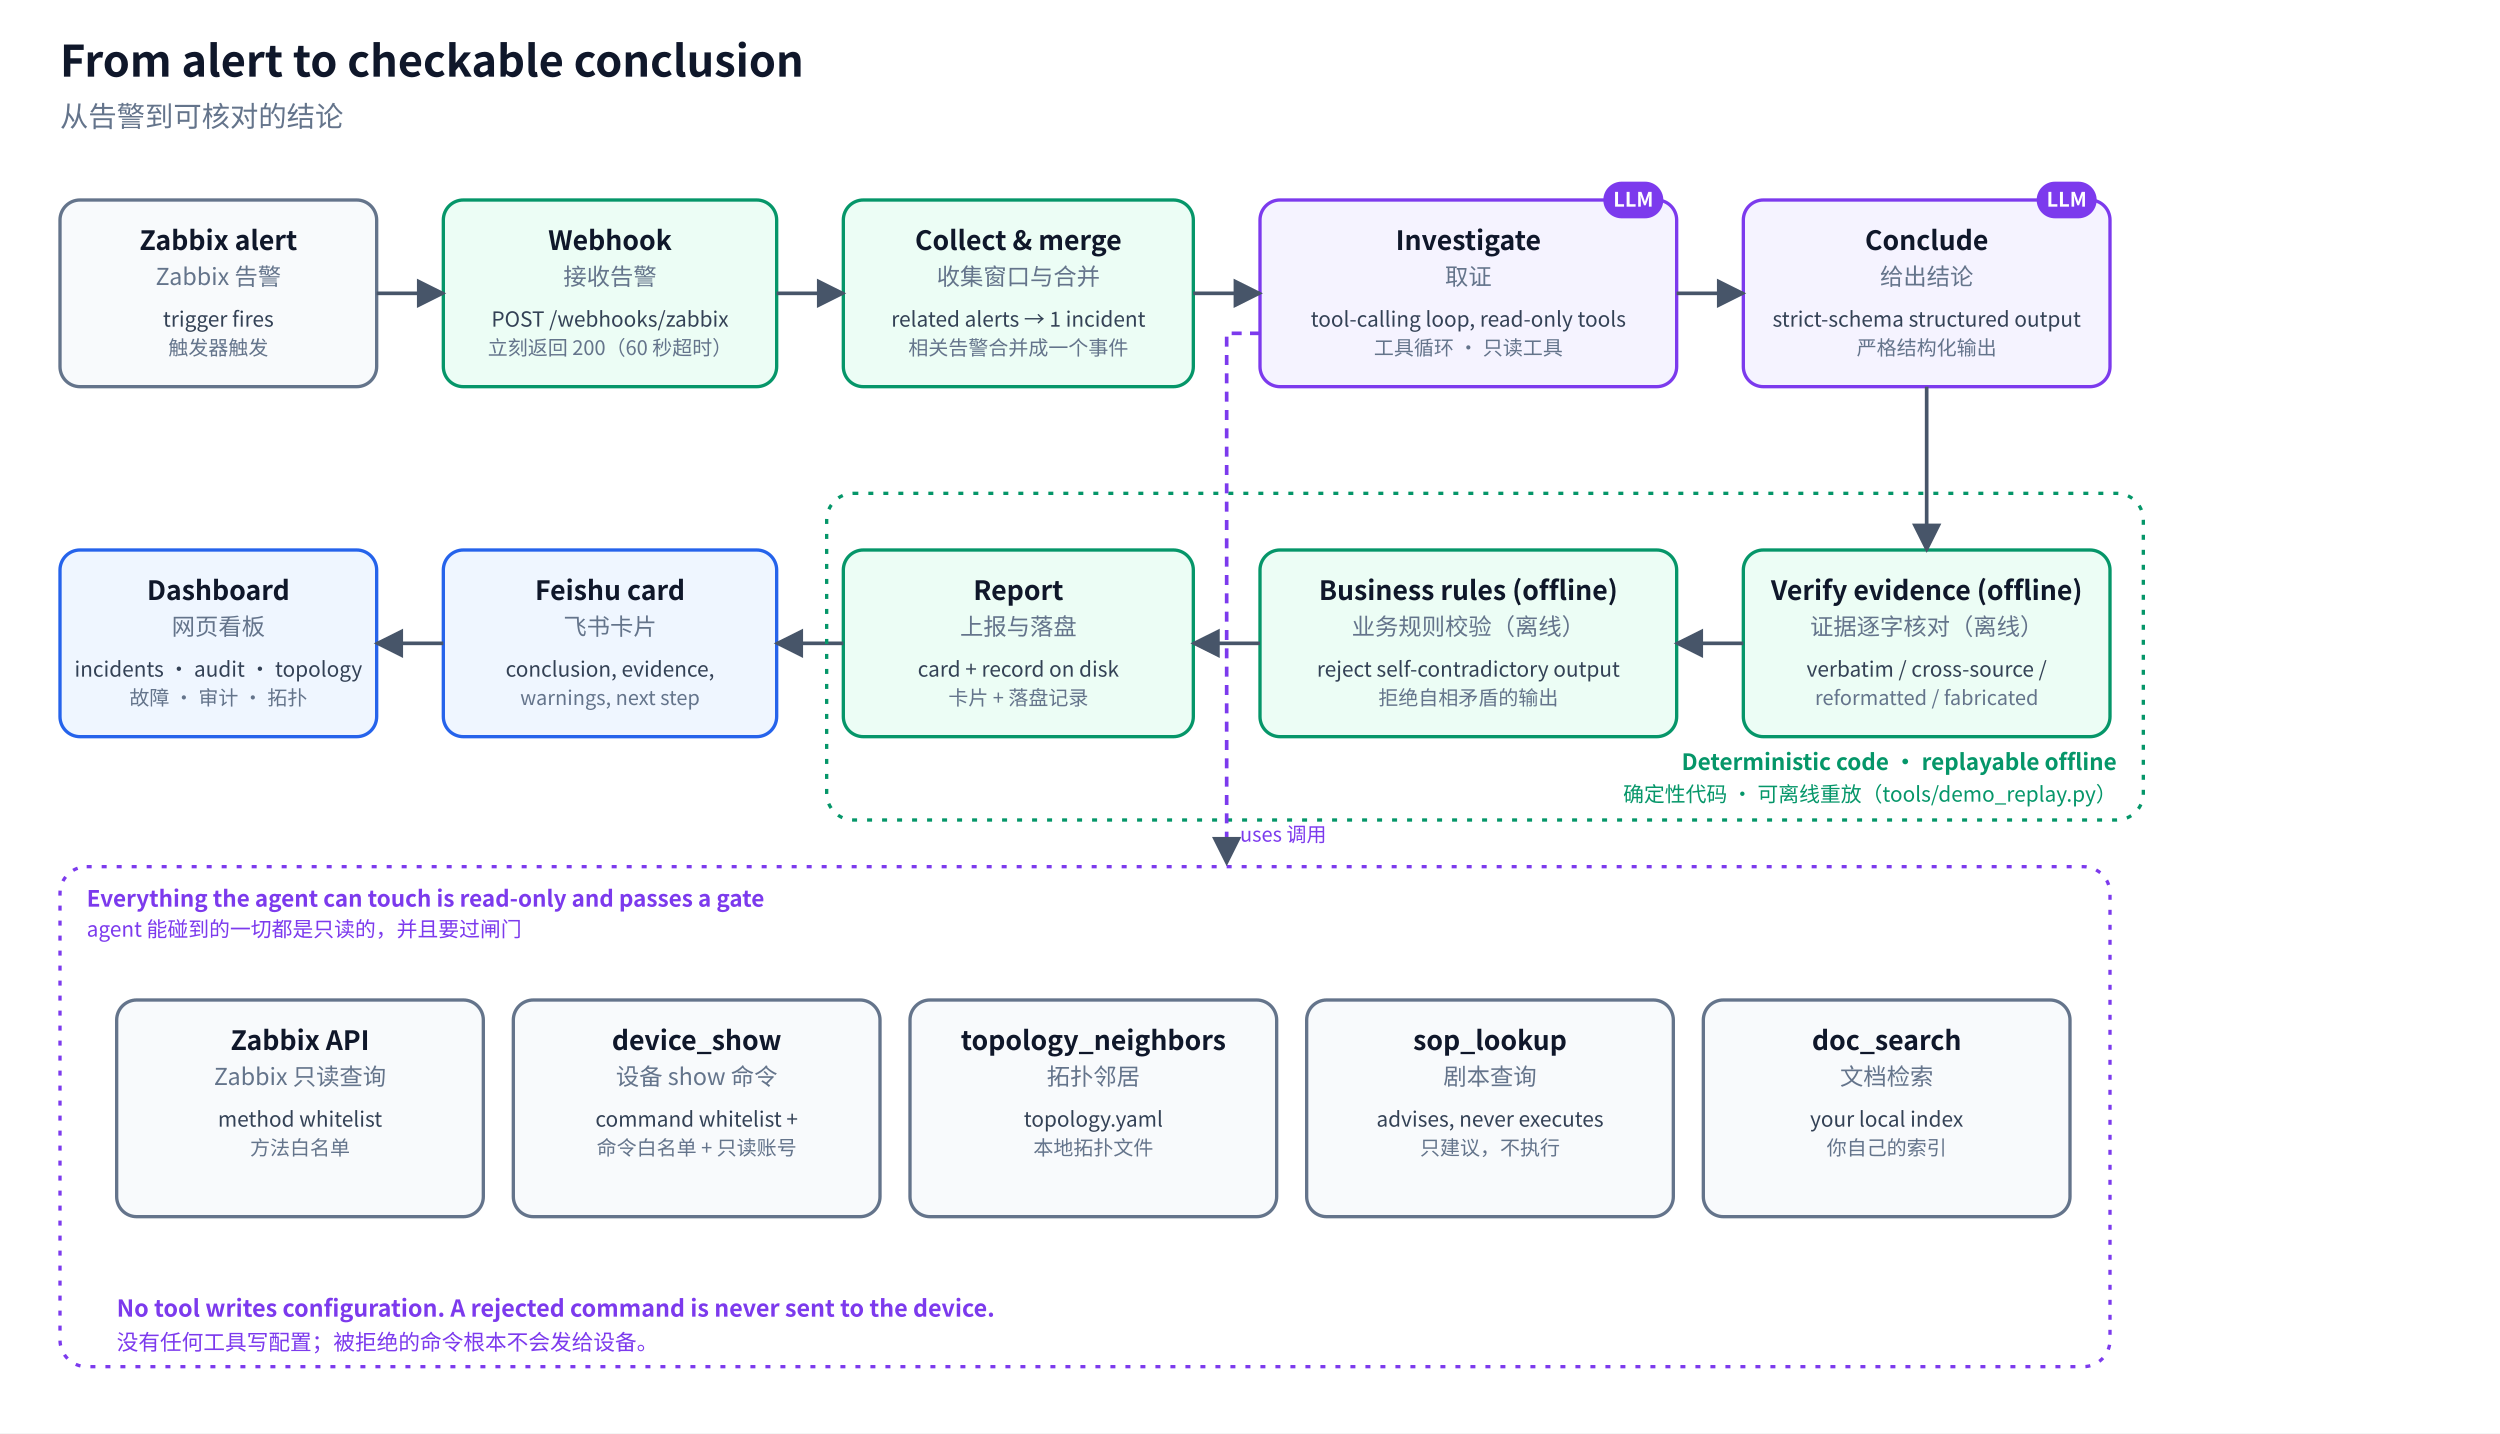
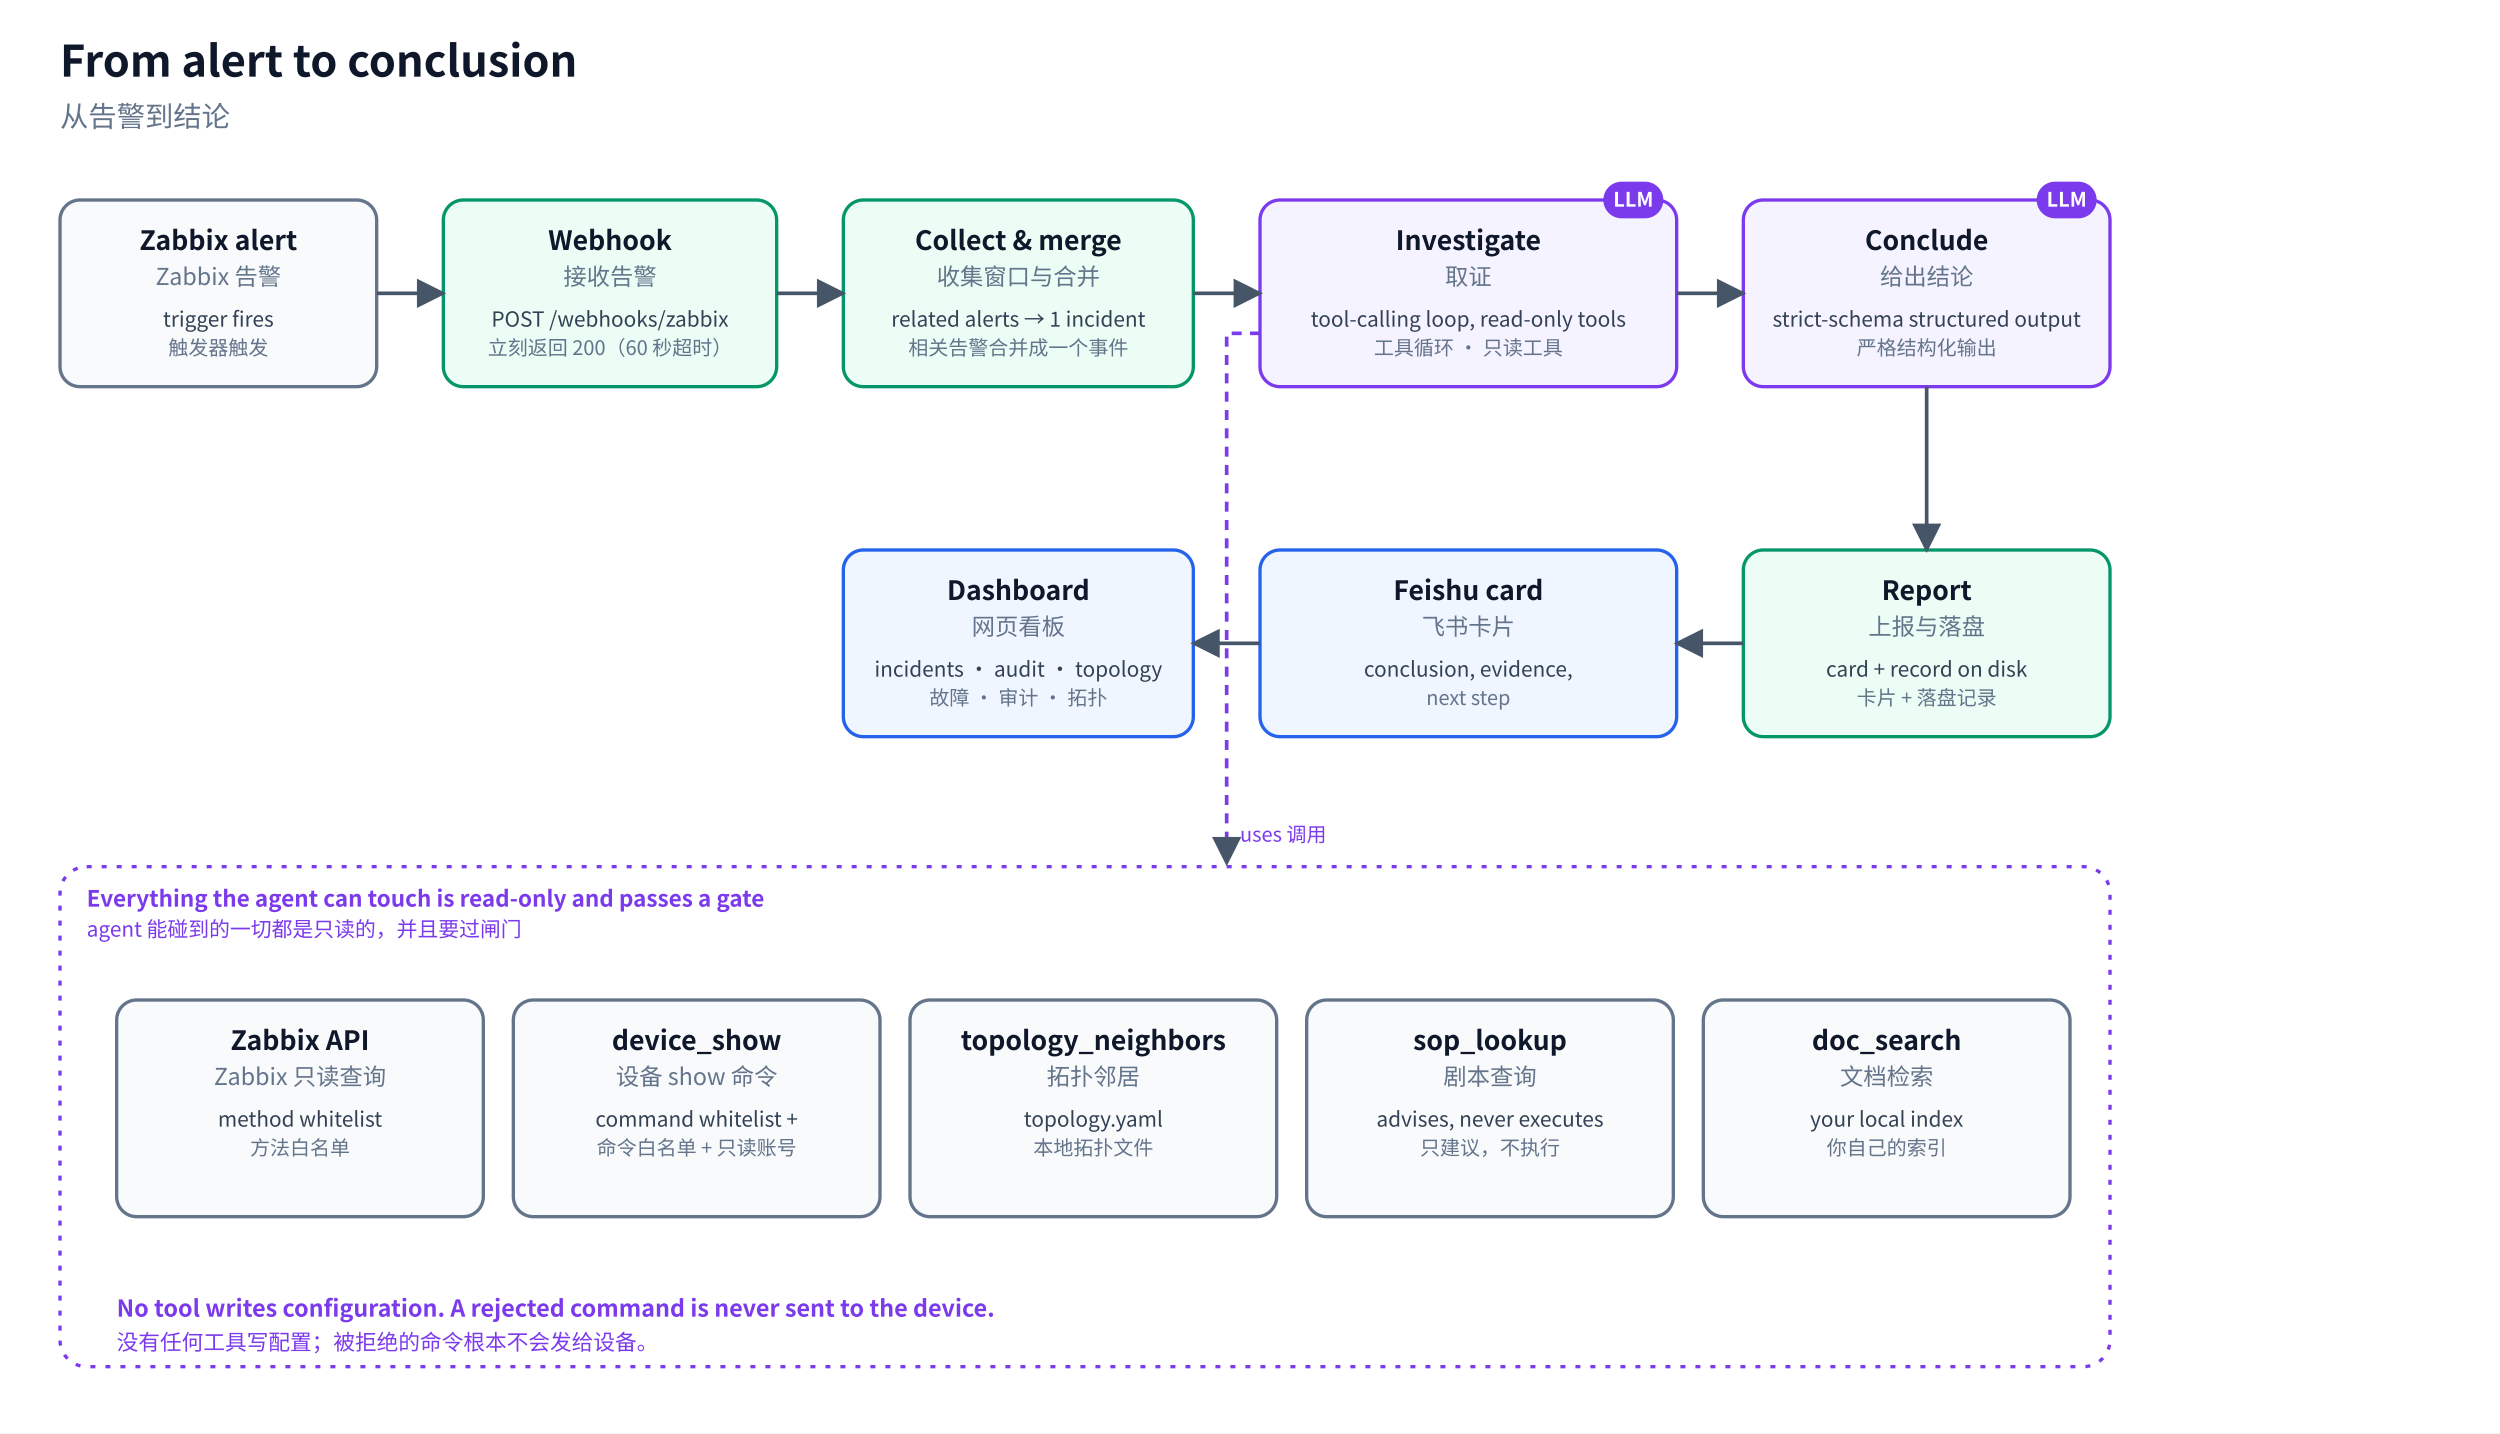
<svg xmlns="http://www.w3.org/2000/svg" width="1500" height="860" viewBox="0 0 1500 860">
  <defs>
    <marker id="ah" viewBox="0 0 10 10" refX="9" refY="5" markerWidth="8" markerHeight="8" orient="auto-start-reverse">
      <path d="M0,0 L10,5 L0,10 z" fill="#475569" />
    </marker>
  </defs>
  <rect width="1500" height="860" fill="#ffffff" />
-   <text x="36" y="46" font-family="'Segoe UI','Microsoft YaHei','PingFang SC','Noto Sans CJK SC',sans-serif" font-size="26" font-weight="700" fill="#0f172a" text-anchor="start">From alert to checkable conclusion</text>
-   <text x="36" y="76" font-family="'Segoe UI','Microsoft YaHei','PingFang SC','Noto Sans CJK SC',sans-serif" font-size="17" font-weight="400" fill="#64748b" text-anchor="start">从告警到可核对的结论</text>
+   <text x="36" y="46" font-family="'Segoe UI','Microsoft YaHei','PingFang SC','Noto Sans CJK SC',sans-serif" font-size="26" font-weight="700" fill="#0f172a" text-anchor="start">From alert to conclusion</text>
+   <text x="36" y="76" font-family="'Segoe UI','Microsoft YaHei','PingFang SC','Noto Sans CJK SC',sans-serif" font-size="17" font-weight="400" fill="#64748b" text-anchor="start">从告警到结论</text>
  <rect x="36" y="120" width="190" height="112" rx="12" fill="#f8fafc" stroke="#64748b" stroke-width="2" />
  <text x="131.0" y="150" font-family="'Segoe UI','Microsoft YaHei','PingFang SC','Noto Sans CJK SC',sans-serif" font-size="16" font-weight="700" fill="#0f172a" text-anchor="middle">Zabbix alert</text>
  <text x="131.0" y="171" font-family="'Segoe UI','Microsoft YaHei','PingFang SC','Noto Sans CJK SC',sans-serif" font-size="14" font-weight="400" fill="#64748b" text-anchor="middle">Zabbix 告警</text>
  <text x="131.0" y="196" font-family="'Segoe UI','Microsoft YaHei','PingFang SC','Noto Sans CJK SC',sans-serif" font-size="12.5" font-weight="400" fill="#334155" text-anchor="middle">trigger fires</text>
  <text x="131.0" y="213" font-family="'Segoe UI','Microsoft YaHei','PingFang SC','Noto Sans CJK SC',sans-serif" font-size="12" font-weight="400" fill="#64748b" text-anchor="middle">触发器触发</text>
  <rect x="266" y="120" width="200" height="112" rx="12" fill="#ecfdf5" stroke="#059669" stroke-width="2" />
  <text x="366.0" y="150" font-family="'Segoe UI','Microsoft YaHei','PingFang SC','Noto Sans CJK SC',sans-serif" font-size="16" font-weight="700" fill="#0f172a" text-anchor="middle">Webhook</text>
  <text x="366.0" y="171" font-family="'Segoe UI','Microsoft YaHei','PingFang SC','Noto Sans CJK SC',sans-serif" font-size="14" font-weight="400" fill="#64748b" text-anchor="middle">接收告警</text>
  <text x="366.0" y="196" font-family="'Segoe UI','Microsoft YaHei','PingFang SC','Noto Sans CJK SC',sans-serif" font-size="12.5" font-weight="400" fill="#334155" text-anchor="middle">POST /webhooks/zabbix</text>
  <text x="366.0" y="213" font-family="'Segoe UI','Microsoft YaHei','PingFang SC','Noto Sans CJK SC',sans-serif" font-size="12" font-weight="400" fill="#64748b" text-anchor="middle">立刻返回 200（60 秒超时）</text>
  <rect x="506" y="120" width="210" height="112" rx="12" fill="#ecfdf5" stroke="#059669" stroke-width="2" />
  <text x="611.0" y="150" font-family="'Segoe UI','Microsoft YaHei','PingFang SC','Noto Sans CJK SC',sans-serif" font-size="16" font-weight="700" fill="#0f172a" text-anchor="middle">Collect &amp; merge</text>
  <text x="611.0" y="171" font-family="'Segoe UI','Microsoft YaHei','PingFang SC','Noto Sans CJK SC',sans-serif" font-size="14" font-weight="400" fill="#64748b" text-anchor="middle">收集窗口与合并</text>
  <text x="611.0" y="196" font-family="'Segoe UI','Microsoft YaHei','PingFang SC','Noto Sans CJK SC',sans-serif" font-size="12.5" font-weight="400" fill="#334155" text-anchor="middle">related alerts → 1 incident</text>
  <text x="611.0" y="213" font-family="'Segoe UI','Microsoft YaHei','PingFang SC','Noto Sans CJK SC',sans-serif" font-size="12" font-weight="400" fill="#64748b" text-anchor="middle">相关告警合并成一个事件</text>
  <rect x="756" y="120" width="250" height="112" rx="12" fill="#f5f3ff" stroke="#7c3aed" stroke-width="2" />
  <text x="881.0" y="150" font-family="'Segoe UI','Microsoft YaHei','PingFang SC','Noto Sans CJK SC',sans-serif" font-size="16" font-weight="700" fill="#0f172a" text-anchor="middle">Investigate</text>
  <text x="881.0" y="171" font-family="'Segoe UI','Microsoft YaHei','PingFang SC','Noto Sans CJK SC',sans-serif" font-size="14" font-weight="400" fill="#64748b" text-anchor="middle">取证</text>
  <text x="881.0" y="196" font-family="'Segoe UI','Microsoft YaHei','PingFang SC','Noto Sans CJK SC',sans-serif" font-size="12.5" font-weight="400" fill="#334155" text-anchor="middle">tool-calling loop, read-only tools</text>
  <text x="881.0" y="213" font-family="'Segoe UI','Microsoft YaHei','PingFang SC','Noto Sans CJK SC',sans-serif" font-size="12" font-weight="400" fill="#64748b" text-anchor="middle">工具循环 · 只读工具</text>
  <rect x="962" y="109" width="36" height="22" rx="11" fill="#7c3aed" />
  <text x="980.0" y="124" font-family="'Segoe UI','Microsoft YaHei','PingFang SC','Noto Sans CJK SC',sans-serif" font-size="12" font-weight="700" fill="#ffffff" text-anchor="middle">LLM</text>
  <rect x="1046" y="120" width="220" height="112" rx="12" fill="#f5f3ff" stroke="#7c3aed" stroke-width="2" />
  <text x="1156.0" y="150" font-family="'Segoe UI','Microsoft YaHei','PingFang SC','Noto Sans CJK SC',sans-serif" font-size="16" font-weight="700" fill="#0f172a" text-anchor="middle">Conclude</text>
  <text x="1156.0" y="171" font-family="'Segoe UI','Microsoft YaHei','PingFang SC','Noto Sans CJK SC',sans-serif" font-size="14" font-weight="400" fill="#64748b" text-anchor="middle">给出结论</text>
  <text x="1156.0" y="196" font-family="'Segoe UI','Microsoft YaHei','PingFang SC','Noto Sans CJK SC',sans-serif" font-size="12.5" font-weight="400" fill="#334155" text-anchor="middle">strict-schema structured output</text>
  <text x="1156.0" y="213" font-family="'Segoe UI','Microsoft YaHei','PingFang SC','Noto Sans CJK SC',sans-serif" font-size="12" font-weight="400" fill="#64748b" text-anchor="middle">严格结构化输出</text>
  <rect x="1222" y="109" width="36" height="22" rx="11" fill="#7c3aed" />
  <text x="1240.0" y="124" font-family="'Segoe UI','Microsoft YaHei','PingFang SC','Noto Sans CJK SC',sans-serif" font-size="12" font-weight="700" fill="#ffffff" text-anchor="middle">LLM</text>
  <line x1="226" y1="176" x2="266" y2="176" stroke="#475569" stroke-width="2.2" marker-end="url(#ah)" />
  <line x1="466" y1="176" x2="506" y2="176" stroke="#475569" stroke-width="2.2" marker-end="url(#ah)" />
  <line x1="716" y1="176" x2="756" y2="176" stroke="#475569" stroke-width="2.2" marker-end="url(#ah)" />
  <line x1="1006" y1="176" x2="1046" y2="176" stroke="#475569" stroke-width="2.2" marker-end="url(#ah)" />
  <rect x="1046" y="330" width="220" height="112" rx="12" fill="#ecfdf5" stroke="#059669" stroke-width="2" />
-   <text x="1156.0" y="360" font-family="'Segoe UI','Microsoft YaHei','PingFang SC','Noto Sans CJK SC',sans-serif" font-size="16" font-weight="700" fill="#0f172a" text-anchor="middle">Verify evidence (offline)</text>
-   <text x="1156.0" y="381" font-family="'Segoe UI','Microsoft YaHei','PingFang SC','Noto Sans CJK SC',sans-serif" font-size="14" font-weight="400" fill="#64748b" text-anchor="middle">证据逐字核对（离线）</text>
-   <text x="1156.0" y="406" font-family="'Segoe UI','Microsoft YaHei','PingFang SC','Noto Sans CJK SC',sans-serif" font-size="12.5" font-weight="400" fill="#334155" text-anchor="middle">verbatim / cross-source /</text>
-   <text x="1156.0" y="423" font-family="'Segoe UI','Microsoft YaHei','PingFang SC','Noto Sans CJK SC',sans-serif" font-size="12" font-weight="400" fill="#64748b" text-anchor="middle">reformatted / fabricated</text>
-   <rect x="756" y="330" width="250" height="112" rx="12" fill="#ecfdf5" stroke="#059669" stroke-width="2" />
-   <text x="881.0" y="360" font-family="'Segoe UI','Microsoft YaHei','PingFang SC','Noto Sans CJK SC',sans-serif" font-size="16" font-weight="700" fill="#0f172a" text-anchor="middle">Business rules (offline)</text>
-   <text x="881.0" y="381" font-family="'Segoe UI','Microsoft YaHei','PingFang SC','Noto Sans CJK SC',sans-serif" font-size="14" font-weight="400" fill="#64748b" text-anchor="middle">业务规则校验（离线）</text>
-   <text x="881.0" y="406" font-family="'Segoe UI','Microsoft YaHei','PingFang SC','Noto Sans CJK SC',sans-serif" font-size="12.5" font-weight="400" fill="#334155" text-anchor="middle">reject self-contradictory output</text>
-   <text x="881.0" y="423" font-family="'Segoe UI','Microsoft YaHei','PingFang SC','Noto Sans CJK SC',sans-serif" font-size="12" font-weight="400" fill="#64748b" text-anchor="middle">拒绝自相矛盾的输出</text>
-   <rect x="506" y="330" width="210" height="112" rx="12" fill="#ecfdf5" stroke="#059669" stroke-width="2" />
-   <text x="611.0" y="360" font-family="'Segoe UI','Microsoft YaHei','PingFang SC','Noto Sans CJK SC',sans-serif" font-size="16" font-weight="700" fill="#0f172a" text-anchor="middle">Report</text>
-   <text x="611.0" y="381" font-family="'Segoe UI','Microsoft YaHei','PingFang SC','Noto Sans CJK SC',sans-serif" font-size="14" font-weight="400" fill="#64748b" text-anchor="middle">上报与落盘</text>
-   <text x="611.0" y="406" font-family="'Segoe UI','Microsoft YaHei','PingFang SC','Noto Sans CJK SC',sans-serif" font-size="12.5" font-weight="400" fill="#334155" text-anchor="middle">card + record on disk</text>
-   <text x="611.0" y="423" font-family="'Segoe UI','Microsoft YaHei','PingFang SC','Noto Sans CJK SC',sans-serif" font-size="12" font-weight="400" fill="#64748b" text-anchor="middle">卡片 + 落盘记录</text>
-   <rect x="266" y="330" width="200" height="112" rx="12" fill="#eff6ff" stroke="#2563eb" stroke-width="2" />
-   <text x="366.0" y="360" font-family="'Segoe UI','Microsoft YaHei','PingFang SC','Noto Sans CJK SC',sans-serif" font-size="16" font-weight="700" fill="#0f172a" text-anchor="middle">Feishu card</text>
-   <text x="366.0" y="381" font-family="'Segoe UI','Microsoft YaHei','PingFang SC','Noto Sans CJK SC',sans-serif" font-size="14" font-weight="400" fill="#64748b" text-anchor="middle">飞书卡片</text>
-   <text x="366.0" y="406" font-family="'Segoe UI','Microsoft YaHei','PingFang SC','Noto Sans CJK SC',sans-serif" font-size="12.5" font-weight="400" fill="#334155" text-anchor="middle">conclusion, evidence,</text>
-   <text x="366.0" y="423" font-family="'Segoe UI','Microsoft YaHei','PingFang SC','Noto Sans CJK SC',sans-serif" font-size="12" font-weight="400" fill="#64748b" text-anchor="middle">warnings, next step</text>
-   <rect x="36" y="330" width="190" height="112" rx="12" fill="#eff6ff" stroke="#2563eb" stroke-width="2" />
-   <text x="131.0" y="360" font-family="'Segoe UI','Microsoft YaHei','PingFang SC','Noto Sans CJK SC',sans-serif" font-size="16" font-weight="700" fill="#0f172a" text-anchor="middle">Dashboard</text>
-   <text x="131.0" y="381" font-family="'Segoe UI','Microsoft YaHei','PingFang SC','Noto Sans CJK SC',sans-serif" font-size="14" font-weight="400" fill="#64748b" text-anchor="middle">网页看板</text>
-   <text x="131.0" y="406" font-family="'Segoe UI','Microsoft YaHei','PingFang SC','Noto Sans CJK SC',sans-serif" font-size="12.5" font-weight="400" fill="#334155" text-anchor="middle">incidents · audit · topology</text>
-   <text x="131.0" y="423" font-family="'Segoe UI','Microsoft YaHei','PingFang SC','Noto Sans CJK SC',sans-serif" font-size="12" font-weight="400" fill="#64748b" text-anchor="middle">故障 · 审计 · 拓扑</text>
+   <text x="1156.0" y="360" font-family="'Segoe UI','Microsoft YaHei','PingFang SC','Noto Sans CJK SC',sans-serif" font-size="16" font-weight="700" fill="#0f172a" text-anchor="middle">Report</text>
+   <text x="1156.0" y="381" font-family="'Segoe UI','Microsoft YaHei','PingFang SC','Noto Sans CJK SC',sans-serif" font-size="14" font-weight="400" fill="#64748b" text-anchor="middle">上报与落盘</text>
+   <text x="1156.0" y="406" font-family="'Segoe UI','Microsoft YaHei','PingFang SC','Noto Sans CJK SC',sans-serif" font-size="12.5" font-weight="400" fill="#334155" text-anchor="middle">card + record on disk</text>
+   <text x="1156.0" y="423" font-family="'Segoe UI','Microsoft YaHei','PingFang SC','Noto Sans CJK SC',sans-serif" font-size="12" font-weight="400" fill="#64748b" text-anchor="middle">卡片 + 落盘记录</text>
+   <rect x="756" y="330" width="250" height="112" rx="12" fill="#eff6ff" stroke="#2563eb" stroke-width="2" />
+   <text x="881.0" y="360" font-family="'Segoe UI','Microsoft YaHei','PingFang SC','Noto Sans CJK SC',sans-serif" font-size="16" font-weight="700" fill="#0f172a" text-anchor="middle">Feishu card</text>
+   <text x="881.0" y="381" font-family="'Segoe UI','Microsoft YaHei','PingFang SC','Noto Sans CJK SC',sans-serif" font-size="14" font-weight="400" fill="#64748b" text-anchor="middle">飞书卡片</text>
+   <text x="881.0" y="406" font-family="'Segoe UI','Microsoft YaHei','PingFang SC','Noto Sans CJK SC',sans-serif" font-size="12.5" font-weight="400" fill="#334155" text-anchor="middle">conclusion, evidence,</text>
+   <text x="881.0" y="423" font-family="'Segoe UI','Microsoft YaHei','PingFang SC','Noto Sans CJK SC',sans-serif" font-size="12" font-weight="400" fill="#64748b" text-anchor="middle">next step</text>
+   <rect x="506" y="330" width="210" height="112" rx="12" fill="#eff6ff" stroke="#2563eb" stroke-width="2" />
+   <text x="611.0" y="360" font-family="'Segoe UI','Microsoft YaHei','PingFang SC','Noto Sans CJK SC',sans-serif" font-size="16" font-weight="700" fill="#0f172a" text-anchor="middle">Dashboard</text>
+   <text x="611.0" y="381" font-family="'Segoe UI','Microsoft YaHei','PingFang SC','Noto Sans CJK SC',sans-serif" font-size="14" font-weight="400" fill="#64748b" text-anchor="middle">网页看板</text>
+   <text x="611.0" y="406" font-family="'Segoe UI','Microsoft YaHei','PingFang SC','Noto Sans CJK SC',sans-serif" font-size="12.5" font-weight="400" fill="#334155" text-anchor="middle">incidents · audit · topology</text>
+   <text x="611.0" y="423" font-family="'Segoe UI','Microsoft YaHei','PingFang SC','Noto Sans CJK SC',sans-serif" font-size="12" font-weight="400" fill="#64748b" text-anchor="middle">故障 · 审计 · 拓扑</text>
  <line x1="1156" y1="232" x2="1156" y2="330" stroke="#475569" stroke-width="2.2" marker-end="url(#ah)" />
  <line x1="1046" y1="386" x2="1006" y2="386" stroke="#475569" stroke-width="2.2" marker-end="url(#ah)" />
  <line x1="756" y1="386" x2="716" y2="386" stroke="#475569" stroke-width="2.2" marker-end="url(#ah)" />
-   <line x1="506" y1="386" x2="466" y2="386" stroke="#475569" stroke-width="2.2" marker-end="url(#ah)" />
-   <line x1="266" y1="386" x2="226" y2="386" stroke="#475569" stroke-width="2.2" marker-end="url(#ah)" />
-   <rect x="496" y="296" width="790" height="196" rx="16" fill="none" stroke="#059669" stroke-width="2" stroke-dasharray="3 6" />
-   <text x="1270" y="462" font-family="'Segoe UI','Microsoft YaHei','PingFang SC','Noto Sans CJK SC',sans-serif" font-size="13.5" font-weight="700" fill="#059669" text-anchor="end">Deterministic code · replayable offline</text>
-   <text x="1270" y="481" font-family="'Segoe UI','Microsoft YaHei','PingFang SC','Noto Sans CJK SC',sans-serif" font-size="12.5" font-weight="400" fill="#059669" text-anchor="end">确定性代码 · 可离线重放（tools/demo_replay.py）</text>
  <rect x="36" y="520" width="1230" height="300" rx="16" fill="none" stroke="#7c3aed" stroke-width="2" stroke-dasharray="3 6" />
  <text x="52" y="544" font-family="'Segoe UI','Microsoft YaHei','PingFang SC','Noto Sans CJK SC',sans-serif" font-size="13.5" font-weight="700" fill="#7c3aed" text-anchor="start">Everything the agent can touch is read-only and passes a gate</text>
  <text x="52" y="562" font-family="'Segoe UI','Microsoft YaHei','PingFang SC','Noto Sans CJK SC',sans-serif" font-size="12.5" font-weight="400" fill="#7c3aed" text-anchor="start">agent 能碰到的一切都是只读的，并且要过闸门</text>
  <path d="M 756 200 H 736 V 518" fill="none" stroke="#7c3aed" stroke-width="2.2" stroke-dasharray="6 5" marker-end="url(#ah)" />
  <text x="744" y="505" font-family="'Segoe UI','Microsoft YaHei','PingFang SC','Noto Sans CJK SC',sans-serif" font-size="12" font-weight="400" fill="#7c3aed" text-anchor="start">uses  调用</text>
  <rect x="70" y="600" width="220" height="130" rx="12" fill="#f8fafc" stroke="#64748b" stroke-width="2" />
  <text x="180.0" y="630" font-family="'Segoe UI','Microsoft YaHei','PingFang SC','Noto Sans CJK SC',sans-serif" font-size="16" font-weight="700" fill="#0f172a" text-anchor="middle">Zabbix API</text>
  <text x="180.0" y="651" font-family="'Segoe UI','Microsoft YaHei','PingFang SC','Noto Sans CJK SC',sans-serif" font-size="14" font-weight="400" fill="#64748b" text-anchor="middle">Zabbix 只读查询</text>
  <text x="180.0" y="676" font-family="'Segoe UI','Microsoft YaHei','PingFang SC','Noto Sans CJK SC',sans-serif" font-size="12.5" font-weight="400" fill="#334155" text-anchor="middle">method whitelist</text>
  <text x="180.0" y="693" font-family="'Segoe UI','Microsoft YaHei','PingFang SC','Noto Sans CJK SC',sans-serif" font-size="12" font-weight="400" fill="#64748b" text-anchor="middle">方法白名单</text>
  <rect x="308" y="600" width="220" height="130" rx="12" fill="#f8fafc" stroke="#64748b" stroke-width="2" />
  <text x="418.0" y="630" font-family="'Segoe UI','Microsoft YaHei','PingFang SC','Noto Sans CJK SC',sans-serif" font-size="16" font-weight="700" fill="#0f172a" text-anchor="middle">device_show</text>
  <text x="418.0" y="651" font-family="'Segoe UI','Microsoft YaHei','PingFang SC','Noto Sans CJK SC',sans-serif" font-size="14" font-weight="400" fill="#64748b" text-anchor="middle">设备 show 命令</text>
  <text x="418.0" y="676" font-family="'Segoe UI','Microsoft YaHei','PingFang SC','Noto Sans CJK SC',sans-serif" font-size="12.5" font-weight="400" fill="#334155" text-anchor="middle">command whitelist +</text>
  <text x="418.0" y="693" font-family="'Segoe UI','Microsoft YaHei','PingFang SC','Noto Sans CJK SC',sans-serif" font-size="12" font-weight="400" fill="#64748b" text-anchor="middle">命令白名单 + 只读账号</text>
  <rect x="546" y="600" width="220" height="130" rx="12" fill="#f8fafc" stroke="#64748b" stroke-width="2" />
  <text x="656.0" y="630" font-family="'Segoe UI','Microsoft YaHei','PingFang SC','Noto Sans CJK SC',sans-serif" font-size="16" font-weight="700" fill="#0f172a" text-anchor="middle">topology_neighbors</text>
  <text x="656.0" y="651" font-family="'Segoe UI','Microsoft YaHei','PingFang SC','Noto Sans CJK SC',sans-serif" font-size="14" font-weight="400" fill="#64748b" text-anchor="middle">拓扑邻居</text>
  <text x="656.0" y="676" font-family="'Segoe UI','Microsoft YaHei','PingFang SC','Noto Sans CJK SC',sans-serif" font-size="12.5" font-weight="400" fill="#334155" text-anchor="middle">topology.yaml</text>
  <text x="656.0" y="693" font-family="'Segoe UI','Microsoft YaHei','PingFang SC','Noto Sans CJK SC',sans-serif" font-size="12" font-weight="400" fill="#64748b" text-anchor="middle">本地拓扑文件</text>
  <rect x="784" y="600" width="220" height="130" rx="12" fill="#f8fafc" stroke="#64748b" stroke-width="2" />
  <text x="894.0" y="630" font-family="'Segoe UI','Microsoft YaHei','PingFang SC','Noto Sans CJK SC',sans-serif" font-size="16" font-weight="700" fill="#0f172a" text-anchor="middle">sop_lookup</text>
  <text x="894.0" y="651" font-family="'Segoe UI','Microsoft YaHei','PingFang SC','Noto Sans CJK SC',sans-serif" font-size="14" font-weight="400" fill="#64748b" text-anchor="middle">剧本查询</text>
  <text x="894.0" y="676" font-family="'Segoe UI','Microsoft YaHei','PingFang SC','Noto Sans CJK SC',sans-serif" font-size="12.5" font-weight="400" fill="#334155" text-anchor="middle">advises, never executes</text>
  <text x="894.0" y="693" font-family="'Segoe UI','Microsoft YaHei','PingFang SC','Noto Sans CJK SC',sans-serif" font-size="12" font-weight="400" fill="#64748b" text-anchor="middle">只建议，不执行</text>
  <rect x="1022" y="600" width="220" height="130" rx="12" fill="#f8fafc" stroke="#64748b" stroke-width="2" />
  <text x="1132.0" y="630" font-family="'Segoe UI','Microsoft YaHei','PingFang SC','Noto Sans CJK SC',sans-serif" font-size="16" font-weight="700" fill="#0f172a" text-anchor="middle">doc_search</text>
  <text x="1132.0" y="651" font-family="'Segoe UI','Microsoft YaHei','PingFang SC','Noto Sans CJK SC',sans-serif" font-size="14" font-weight="400" fill="#64748b" text-anchor="middle">文档检索</text>
  <text x="1132.0" y="676" font-family="'Segoe UI','Microsoft YaHei','PingFang SC','Noto Sans CJK SC',sans-serif" font-size="12.5" font-weight="400" fill="#334155" text-anchor="middle">your local index</text>
  <text x="1132.0" y="693" font-family="'Segoe UI','Microsoft YaHei','PingFang SC','Noto Sans CJK SC',sans-serif" font-size="12" font-weight="400" fill="#64748b" text-anchor="middle">你自己的索引</text>
  <text x="70" y="790" font-family="'Segoe UI','Microsoft YaHei','PingFang SC','Noto Sans CJK SC',sans-serif" font-size="14" font-weight="700" fill="#7c3aed" text-anchor="start">No tool writes configuration. A rejected command is never sent to the device.</text>
  <text x="70" y="810" font-family="'Segoe UI','Microsoft YaHei','PingFang SC','Noto Sans CJK SC',sans-serif" font-size="13" font-weight="400" fill="#7c3aed" text-anchor="start">没有任何工具写配置；被拒绝的命令根本不会发给设备。</text>
</svg>
